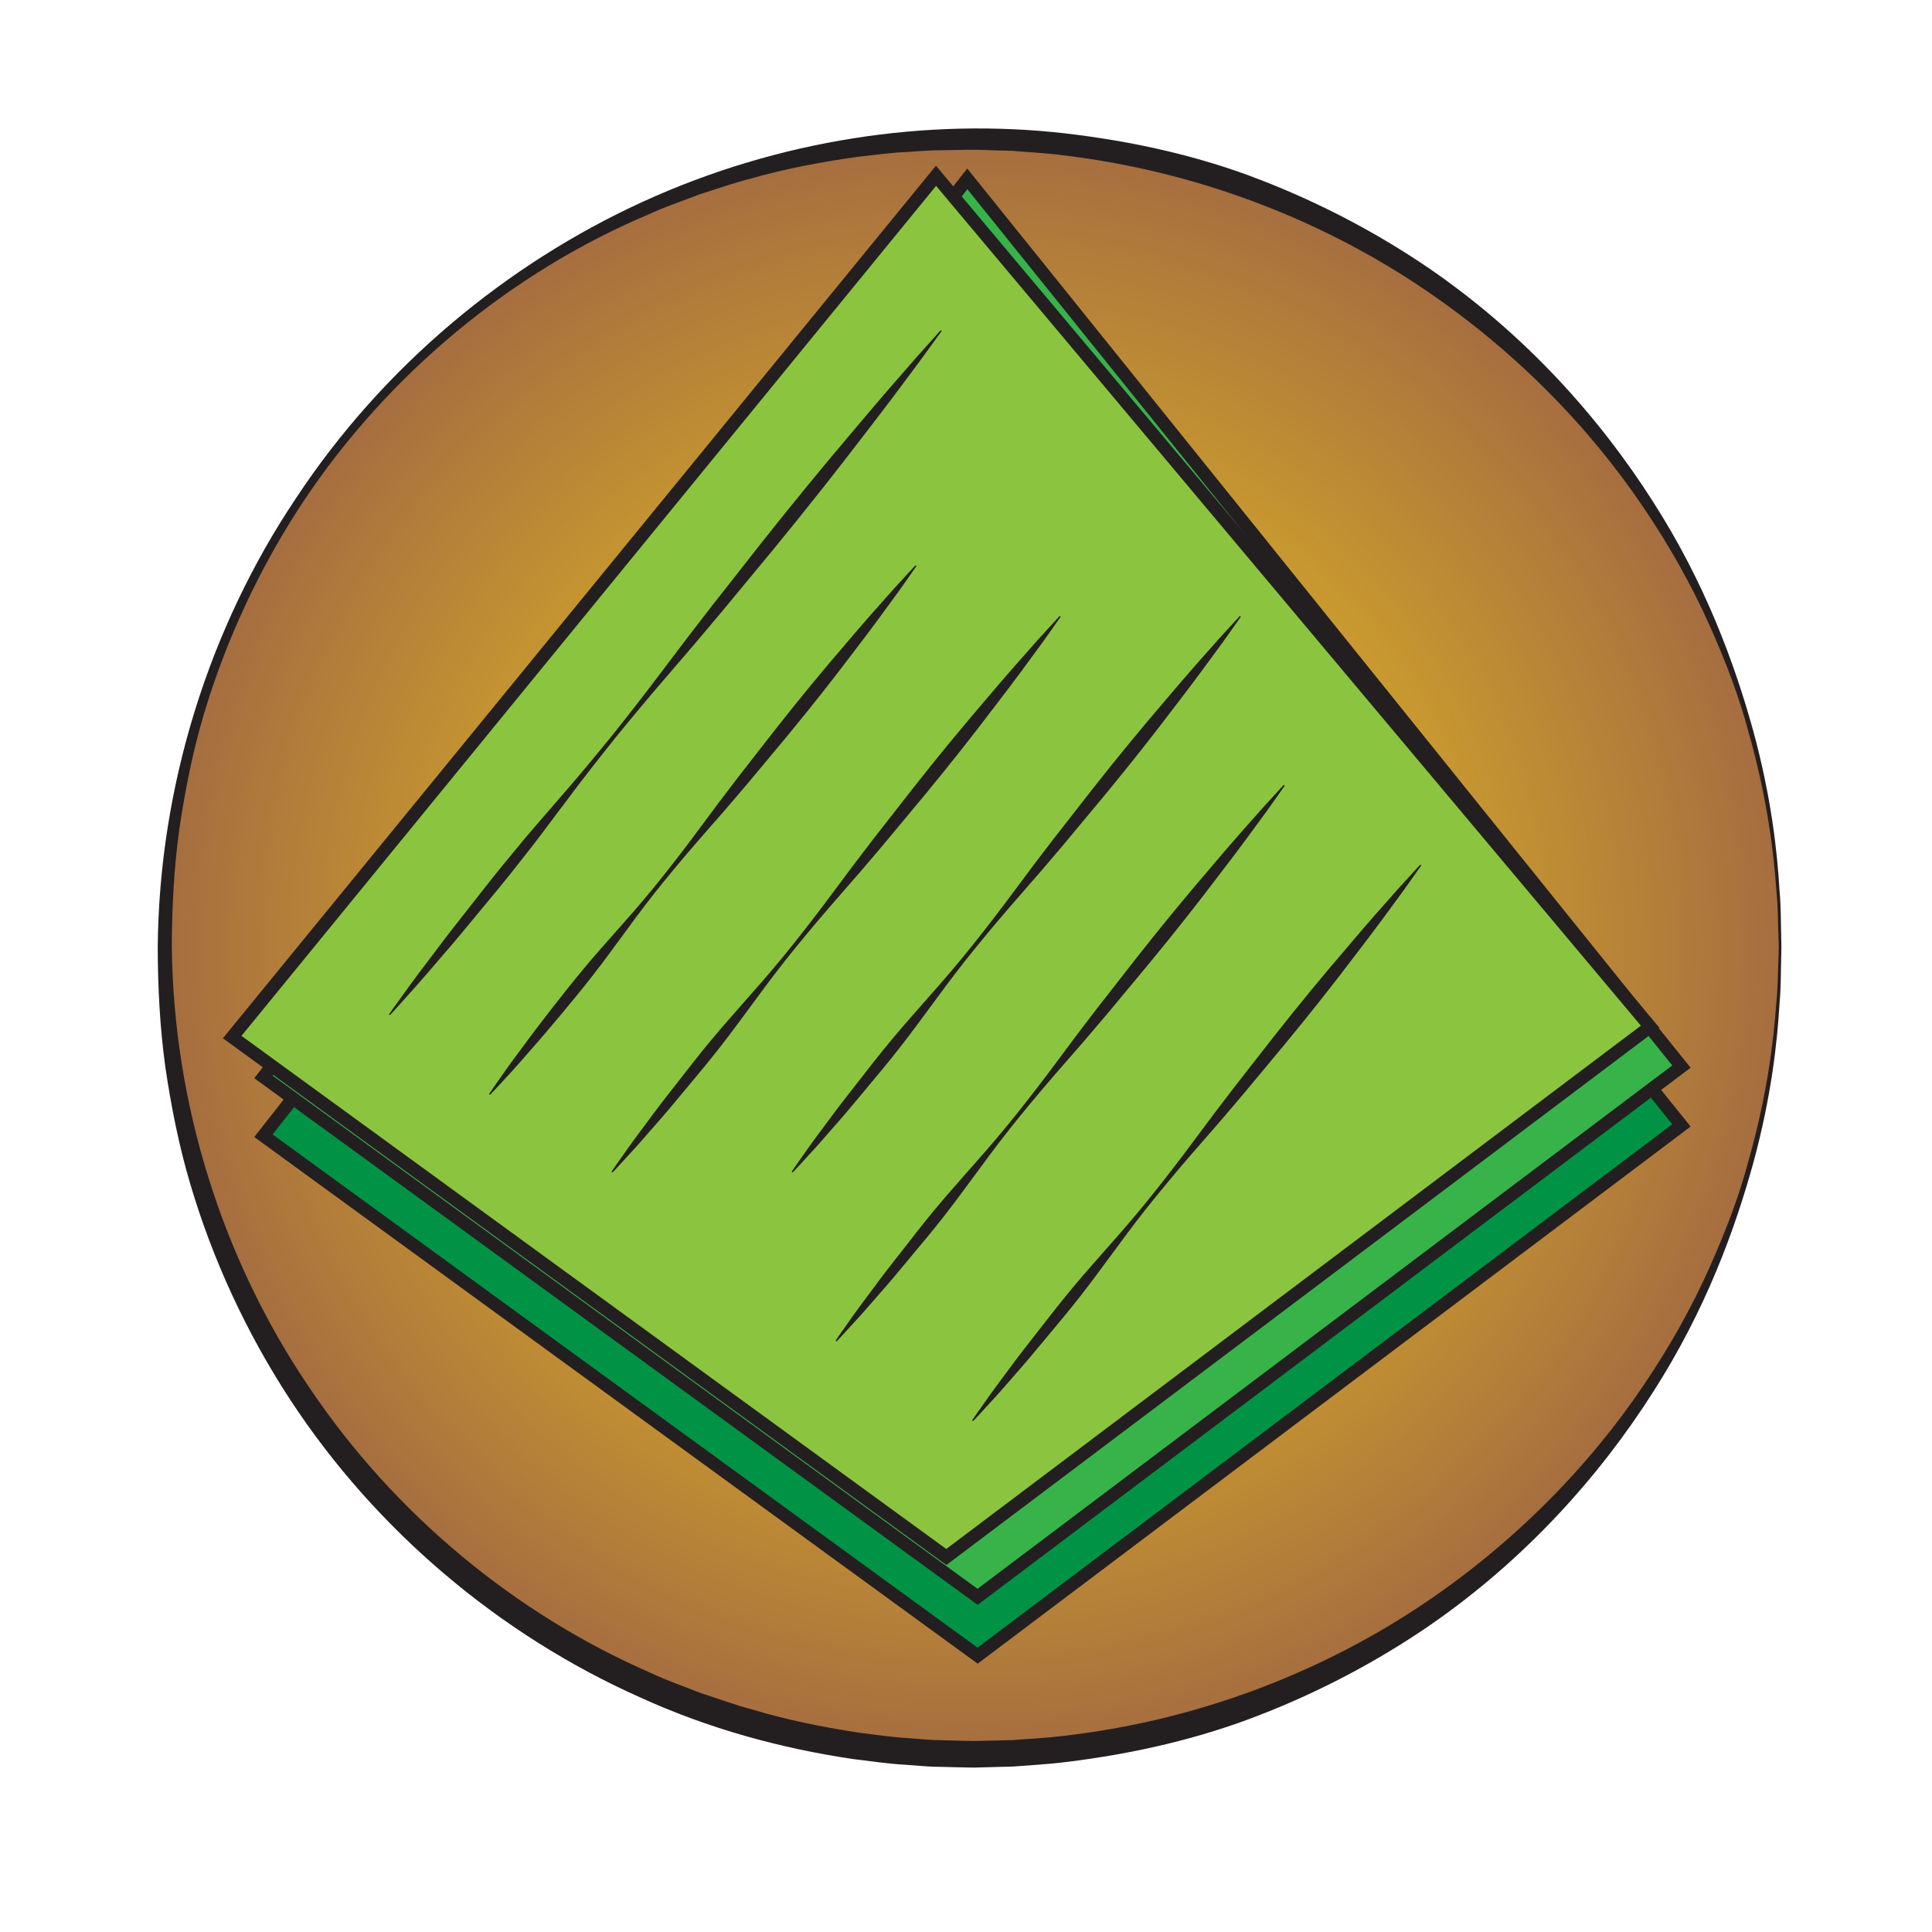
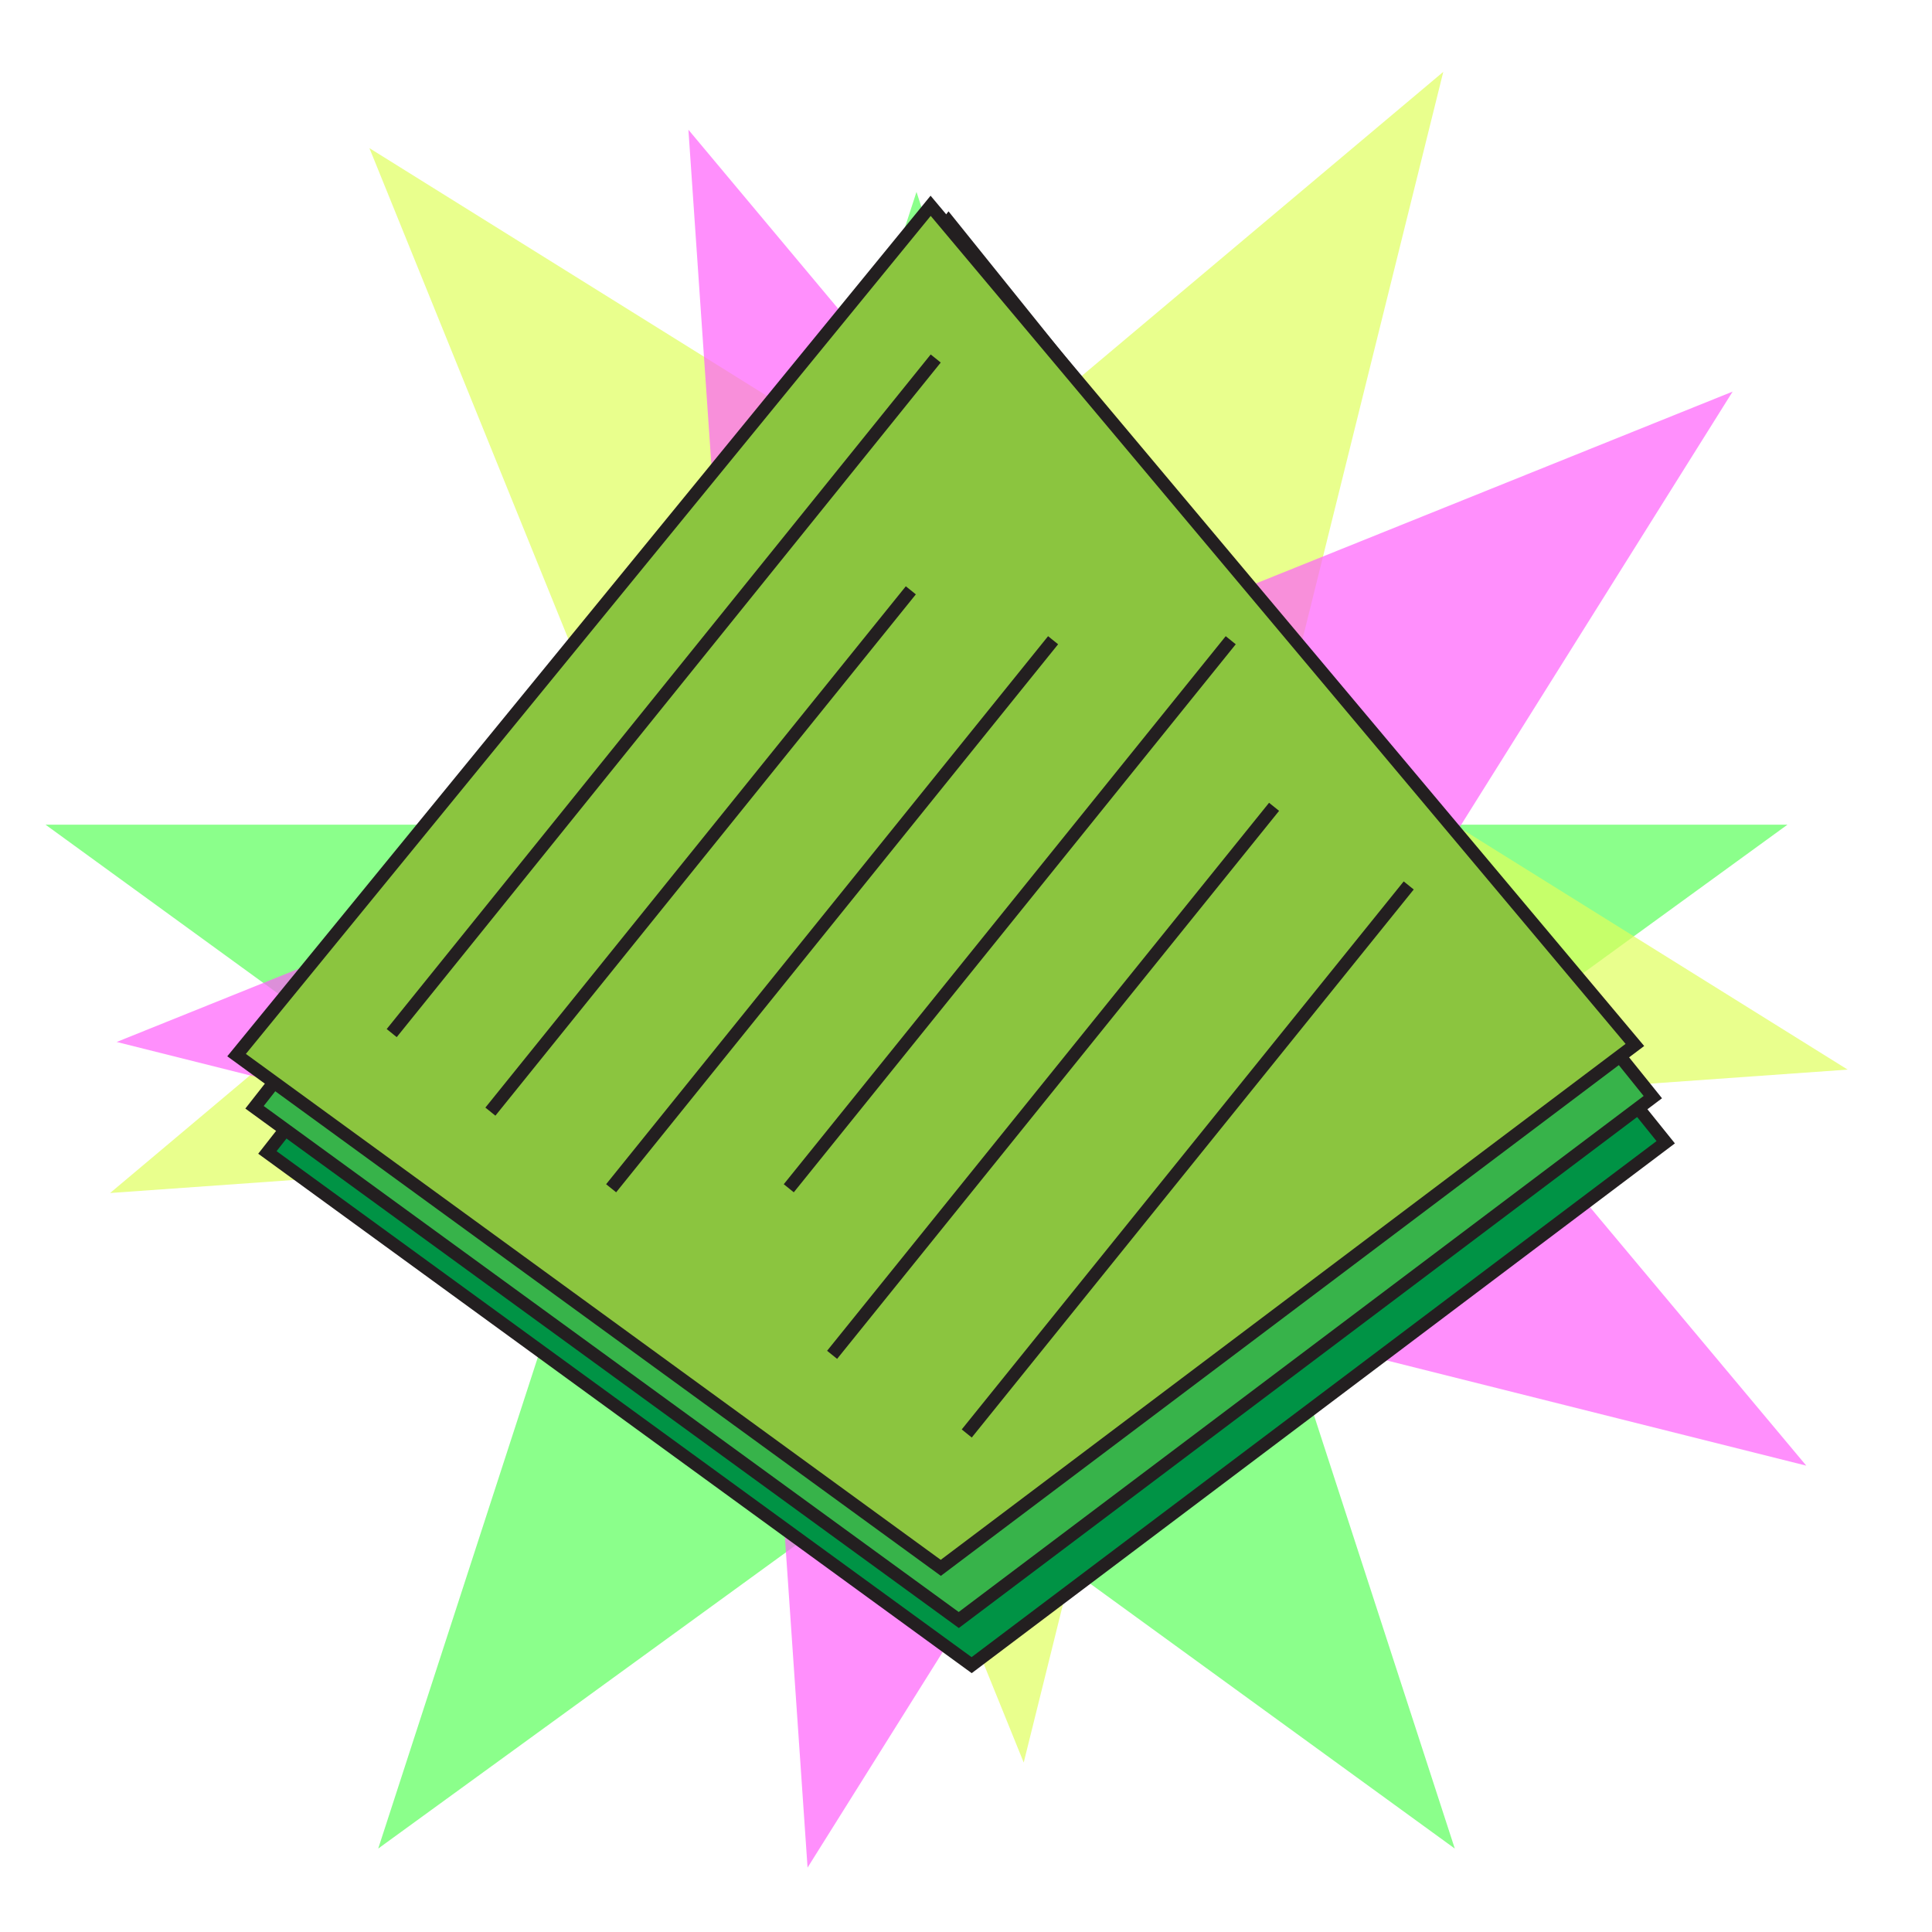
<svg xmlns="http://www.w3.org/2000/svg" version="1.1" id="Layer_1" x="0px" y="0px" width="150px" height="150px" viewBox="0 0 150 150" style="enable-background:new 0 0 150 150;" xml:space="preserve">
-   <g>
-     <radialGradient id="SVGID_1_" cx="75.5" cy="73.5" r="62.707" gradientUnits="userSpaceOnUse">
-       <stop offset="0" style="stop-color:#FFDD15" />
-       <stop offset="1" style="stop-color:#A66D40" />
-     </radialGradient>
-     <circle style="fill:url(#SVGID_1_);" cx="75.5" cy="73.5" r="62.707" />
-     <path style="fill:#231F20;" d="M138.107,73.501c0,0-0.012-0.383-0.035-1.129c-0.037-0.743-0.016-1.855-0.16-3.287   c-0.201-2.863-0.69-7.09-2.16-12.26c-0.682-2.599-1.73-5.392-3.053-8.339c-1.319-2.95-3.02-6.017-5.109-9.101   c-4.164-6.169-10.06-12.357-17.688-17.376c-7.612-5.005-17.018-8.726-27.396-9.956c-1.293-0.171-2.607-0.232-3.925-0.343   c-1.318-0.017-2.662-0.123-3.984-0.07c-0.678,0.011-1.359,0.022-2.042,0.033c-0.679,0.018-1.341,0.08-2.017,0.117   c-1.344,0.056-2.701,0.249-4.064,0.399c-2.714,0.395-5.454,0.893-8.151,1.669c-1.363,0.337-2.69,0.818-4.042,1.245   c-1.32,0.511-2.676,0.959-3.974,1.562c-10.538,4.461-20.113,12.277-26.795,22.33c-3.318,5.036-5.928,10.59-7.676,16.431   c-0.871,2.922-1.464,5.924-1.912,8.941c-0.417,3.02-0.575,6.095-0.585,9.119c0.126,12.244,3.938,24.303,10.649,34.201   c6.662,9.937,16.116,17.663,26.521,22.192c1.283,0.608,2.625,1.062,3.931,1.58c1.338,0.432,2.651,0.923,3.999,1.277   c2.669,0.807,5.385,1.337,8.08,1.766c1.355,0.167,2.699,0.377,4.049,0.451c0.673,0.046,1.344,0.117,2.015,0.144   c0.671,0.018,1.341,0.035,2.008,0.054l0.975,0.022l1.013-0.024c0.675-0.016,1.347-0.031,2.017-0.047   c1.311-0.104,2.6-0.157,3.892-0.32c10.359-1.164,19.767-4.854,27.386-9.834c7.635-4.996,13.532-11.182,17.699-17.345   c2.091-3.082,3.791-6.147,5.11-9.097c1.322-2.946,2.373-5.738,3.057-8.336c1.474-5.169,1.965-9.393,2.168-12.259   c0.146-1.435,0.125-2.541,0.163-3.284C138.095,73.884,138.107,73.501,138.107,73.501z M138.307,73.499c0,0-0.007,0.387-0.021,1.133   c-0.029,0.746,0.005,1.856-0.124,3.298c-0.171,2.88-0.613,7.129-2.033,12.349c-1.435,5.192-3.706,11.447-7.798,17.821   c-4.049,6.356-9.791,12.933-17.529,18.232c-3.868,2.631-8.194,4.949-12.906,6.786c-4.707,1.853-9.845,3.046-15.178,3.69   c-1.331,0.173-2.708,0.236-4.068,0.346c-0.67,0.018-1.342,0.036-2.016,0.054l-1.013,0.027l-1.057-0.019   c-0.689-0.017-1.381-0.033-2.075-0.05c-0.693-0.024-1.386-0.096-2.083-0.142c-1.396-0.073-2.785-0.283-4.187-0.453   c-5.581-0.827-11.21-2.357-16.549-4.799c-10.712-4.776-20.406-12.814-27.147-23.11c-3.363-5.144-6-10.812-7.759-16.765   c-0.882-2.977-1.484-6.032-1.935-9.105c-0.42-3.071-0.579-6.223-0.583-9.279c0.116-12.454,3.96-24.742,10.753-34.86   c6.721-10.179,16.293-18.128,26.873-22.972c10.604-4.859,22.157-6.548,32.827-5.326c5.321,0.619,10.459,1.774,15.164,3.612   c4.71,1.821,9.038,4.125,12.91,6.742c7.745,5.277,13.489,11.85,17.541,18.201c4.094,6.372,6.362,12.625,7.802,17.814   c1.425,5.218,1.87,9.463,2.042,12.348c0.131,1.443,0.098,2.549,0.127,3.294C138.299,73.113,138.307,73.499,138.307,73.499z" />
-   </g>
-   <polygon style="fill:#009345;stroke:#231F20;stroke-miterlimit:10;" points="130.546,87.377 75.1,18.454 20.454,88.178   75.9,128.546 " />
-   <polygon style="fill:#37B34A;stroke:#231F20;stroke-miterlimit:10;" points="130.546,82.809 75.1,13.886 20.454,83.609   75.9,123.977 " />
-   <polygon style="fill:#8BC53F;stroke:#231F20;stroke-miterlimit:10;" points="128.119,79.716 72.672,13.648 18.027,80.517   73.473,120.885 " />
-   <g>
-     <path style="fill:#231F20;" d="M30.202,78.751c0,0,0.612-0.876,1.716-2.383c0.547-0.757,1.241-1.652,2.021-2.692   c0.774-1.044,1.687-2.192,2.674-3.45c0.985-1.26,2.052-2.626,3.229-4.03c1.149-1.427,2.442-2.867,3.741-4.387   c1.318-1.504,2.632-3.099,3.958-4.726c1.311-1.64,2.619-3.323,3.902-5.028c1.28-1.707,2.576-3.401,3.865-5.058   c1.297-1.65,2.574-3.275,3.809-4.847c2.479-3.137,4.853-6.016,6.923-8.455c2.051-2.455,3.808-4.462,5.038-5.867   c1.244-1.394,1.955-2.189,1.955-2.189l0.078,0.063c0,0-0.627,0.864-1.726,2.375c-1.112,1.5-2.702,3.642-4.666,6.167   c-1.945,2.54-4.256,5.47-6.796,8.557c-1.274,1.54-2.591,3.132-3.93,4.749c-1.346,1.611-2.727,3.236-4.124,4.849   c-1.394,1.615-2.762,3.25-4.087,4.878c-1.309,1.641-2.589,3.262-3.78,4.87c-1.211,1.591-2.344,3.16-3.495,4.585   c-1.123,1.449-2.231,2.78-3.254,4.01c-1.021,1.231-1.949,2.366-2.806,3.344c-0.851,0.983-1.579,1.851-2.203,2.546   c-1.238,1.398-1.965,2.182-1.965,2.182L30.202,78.751z" />
-   </g>
-   <g>
-     <path style="fill:#231F20;" d="M37.973,84.936c0,0,0.46-0.688,1.298-1.864c0.414-0.593,0.946-1.287,1.541-2.098   c0.592-0.813,1.286-1.708,2.041-2.687c0.765-0.971,1.588-2.027,2.495-3.115c0.904-1.09,1.911-2.197,2.928-3.361   c1.03-1.154,2.068-2.367,3.079-3.636c1.011-1.269,2.016-2.575,2.995-3.902c0.976-1.33,1.967-2.647,2.957-3.933   c0.998-1.279,1.979-2.538,2.93-3.756c1.909-2.43,3.75-4.649,5.365-6.523c1.594-1.89,2.973-3.424,3.934-4.5   c0.979-1.063,1.539-1.67,1.539-1.67l0.078,0.063c0,0-0.475,0.676-1.306,1.857c-0.849,1.168-2.056,2.84-3.565,4.799   c-1.489,1.975-3.268,4.244-5.238,6.625c-0.989,1.187-2.011,2.413-3.05,3.659c-1.046,1.24-2.124,2.488-3.217,3.723   c-1.089,1.238-2.154,2.497-3.18,3.753c-1.026,1.256-1.991,2.528-2.901,3.78c-0.922,1.24-1.791,2.458-2.664,3.573   c-0.872,1.117-1.729,2.144-2.516,3.098c-0.796,0.945-1.525,1.813-2.193,2.563c-0.666,0.753-1.232,1.421-1.724,1.951   c-0.972,1.068-1.547,1.663-1.546,1.663L37.973,84.936z" />
-   </g>
-   <g>
-     <path style="fill:#231F20;" d="M47.478,90.969c0,0,0.486-0.721,1.371-1.954c0.437-0.622,0.998-1.352,1.625-2.202   c0.621-0.854,1.361-1.788,2.16-2.813c0.799-1.024,1.658-2.14,2.613-3.283c0.95-1.146,2.004-2.313,3.071-3.538   c1.08-1.216,2.17-2.493,3.232-3.826c1.063-1.333,2.121-2.706,3.153-4.099c1.029-1.396,2.073-2.778,3.115-4.129   c1.05-1.344,2.083-2.666,3.083-3.946c2.008-2.553,3.942-4.887,5.637-6.859c1.673-1.988,3.118-3.604,4.126-4.739   c1.025-1.12,1.611-1.76,1.611-1.76l0.078,0.063c0,0-0.502,0.708-1.379,1.948c-0.896,1.226-2.169,2.98-3.758,5.037   c-1.568,2.073-3.44,4.458-5.509,6.961c-1.039,1.249-2.112,2.538-3.204,3.849c-1.099,1.304-2.229,2.618-3.375,3.919   c-1.143,1.304-2.26,2.628-3.338,3.949c-1.078,1.321-2.095,2.657-3.054,3.97c-0.973,1.302-1.889,2.58-2.808,3.751   c-0.915,1.175-1.822,2.251-2.654,3.249c-0.833,0.998-1.588,1.918-2.292,2.707c-0.698,0.793-1.293,1.495-1.808,2.054   c-1.018,1.126-1.62,1.754-1.619,1.754L47.478,90.969z" />
-   </g>
-   <g>
-     <path style="fill:#231F20;" d="M61.464,90.969c0,0,0.486-0.721,1.371-1.954c0.437-0.622,0.998-1.352,1.625-2.202   c0.621-0.854,1.361-1.788,2.16-2.813c0.799-1.024,1.658-2.14,2.613-3.283c0.95-1.146,2.004-2.313,3.071-3.538   c1.08-1.216,2.17-2.493,3.232-3.826c1.063-1.333,2.121-2.706,3.153-4.099c1.028-1.396,2.073-2.778,3.115-4.129   c1.05-1.344,2.083-2.666,3.083-3.946c2.009-2.553,3.942-4.887,5.637-6.859c1.673-1.988,3.118-3.604,4.126-4.739   c1.025-1.12,1.611-1.76,1.611-1.76l0.078,0.063c0,0-0.502,0.708-1.379,1.948c-0.896,1.226-2.169,2.98-3.758,5.037   c-1.567,2.073-3.439,4.458-5.509,6.961c-1.039,1.249-2.113,2.538-3.204,3.849c-1.099,1.304-2.229,2.618-3.375,3.919   c-1.143,1.304-2.26,2.628-3.338,3.949c-1.078,1.321-2.095,2.657-3.054,3.97c-0.973,1.302-1.889,2.58-2.808,3.751   c-0.915,1.175-1.822,2.251-2.654,3.249c-0.833,0.998-1.588,1.918-2.292,2.707c-0.698,0.793-1.293,1.495-1.808,2.054   c-1.018,1.126-1.62,1.754-1.619,1.754L61.464,90.969z" />
-   </g>
-   <g>
-     <path style="fill:#231F20;" d="M64.875,104.085c0,0,0.486-0.721,1.371-1.954c0.437-0.622,0.998-1.352,1.625-2.202   c0.622-0.854,1.361-1.788,2.16-2.813c0.799-1.024,1.658-2.14,2.612-3.283c0.95-1.146,2.004-2.313,3.071-3.538   c1.08-1.216,2.17-2.492,3.232-3.826c1.063-1.333,2.121-2.706,3.153-4.099c1.028-1.396,2.073-2.778,3.115-4.129   c1.05-1.344,2.083-2.667,3.083-3.946c2.008-2.553,3.942-4.888,5.637-6.859c1.673-1.989,3.118-3.605,4.126-4.739   c1.025-1.12,1.611-1.76,1.611-1.76l0.078,0.063c0,0-0.502,0.708-1.379,1.948c-0.896,1.226-2.169,2.98-3.758,5.037   c-1.567,2.073-3.439,4.458-5.51,6.961c-1.038,1.249-2.112,2.539-3.203,3.849c-1.099,1.305-2.229,2.618-3.375,3.92   c-1.143,1.304-2.261,2.628-3.338,3.949c-1.078,1.321-2.095,2.657-3.055,3.97c-0.972,1.302-1.888,2.58-2.807,3.751   c-0.915,1.175-1.823,2.251-2.655,3.249c-0.832,0.997-1.588,1.918-2.292,2.707c-0.698,0.792-1.293,1.495-1.807,2.054   c-1.019,1.126-1.62,1.754-1.62,1.754L64.875,104.085z" />
-   </g>
-   <g>
-     <path style="fill:#231F20;" d="M75.476,110.274c0,0,0.486-0.721,1.371-1.954c0.437-0.621,0.998-1.352,1.625-2.202   c0.621-0.854,1.361-1.788,2.16-2.813s1.658-2.14,2.612-3.283c0.949-1.146,2.004-2.313,3.071-3.538   c1.079-1.216,2.169-2.492,3.232-3.826c1.063-1.333,2.12-2.705,3.152-4.099c1.028-1.396,2.073-2.778,3.115-4.129   c1.05-1.344,2.083-2.666,3.083-3.946c2.009-2.553,3.942-4.887,5.637-6.859c1.673-1.988,3.118-3.604,4.126-4.739   c1.025-1.12,1.611-1.76,1.611-1.76l0.078,0.063c0,0-0.502,0.708-1.379,1.948c-0.896,1.226-2.169,2.98-3.758,5.037   c-1.567,2.073-3.439,4.458-5.509,6.961c-1.039,1.248-2.113,2.538-3.204,3.849c-1.099,1.305-2.229,2.619-3.375,3.92   c-1.143,1.304-2.26,2.628-3.338,3.949s-2.095,2.657-3.054,3.97c-0.973,1.302-1.889,2.58-2.808,3.751   c-0.915,1.175-1.823,2.251-2.655,3.249s-1.588,1.918-2.291,2.707c-0.698,0.793-1.293,1.495-1.808,2.054   c-1.018,1.126-1.62,1.754-1.619,1.754L75.476,110.274z" />
-   </g>
+   <polygon style="opacity:0.7;fill:#5AFF5A;" points="71.156,14.898 87.12,64.028 138.778,64.028 96.985,94.393 112.949,143.522   71.156,113.158 29.364,143.522 45.327,94.393 3.535,64.028 55.193,64.028 " />
+   <polygon style="opacity:0.7;fill:#E0FF5C;" points="112.056,5.579 99.614,55.717 143.452,83.044 91.923,86.704 79.481,136.842   60.077,88.966 8.548,92.625 48.084,59.377 28.681,11.501 72.52,38.828 " />
+   <polygon style="opacity:0.7;fill:#FF5FFB;" points="140.24,113.793 90.134,101.229 62.699,145 59.165,93.462 9.058,80.898   56.981,61.611 53.448,10.073 86.6,49.69 134.521,30.404 107.088,74.176 " />
+   <polygon style="fill:#009345;stroke:#231F20;stroke-miterlimit:10;" points="129.325,88.684 74.648,20.718 20.761,89.475   75.438,129.281 " />
+   <polygon style="fill:#37B34A;stroke:#231F20;stroke-miterlimit:10;" points="128.325,85.18 73.648,17.212 19.761,85.969   74.438,125.777 " />
+   <polygon style="fill:#8BC53F;stroke:#231F20;stroke-miterlimit:10;" points="126.932,81.129 72.255,15.978 18.368,81.918   73.044,121.727 " />
+   <line style="fill:none;stroke:#231F20;stroke-miterlimit:10;" x1="30.412" y1="80.209" x2="72.649" y2="27.834" />
+   <line style="fill:none;stroke:#231F20;stroke-miterlimit:10;" x1="38.074" y1="86.307" x2="70.717" y2="45.832" />
+   <line style="fill:none;stroke:#231F20;stroke-miterlimit:10;" x1="47.448" y1="92.256" x2="81.762" y2="49.707" />
+   <line style="fill:none;stroke:#231F20;stroke-miterlimit:10;" x1="61.24" y1="92.256" x2="95.554" y2="49.707" />
+   <line style="fill:none;stroke:#231F20;stroke-miterlimit:10;" x1="64.604" y1="105.189" x2="98.919" y2="62.641" />
+   <line style="fill:none;stroke:#231F20;stroke-miterlimit:10;" x1="75.058" y1="111.295" x2="109.372" y2="68.746" />
</svg>
